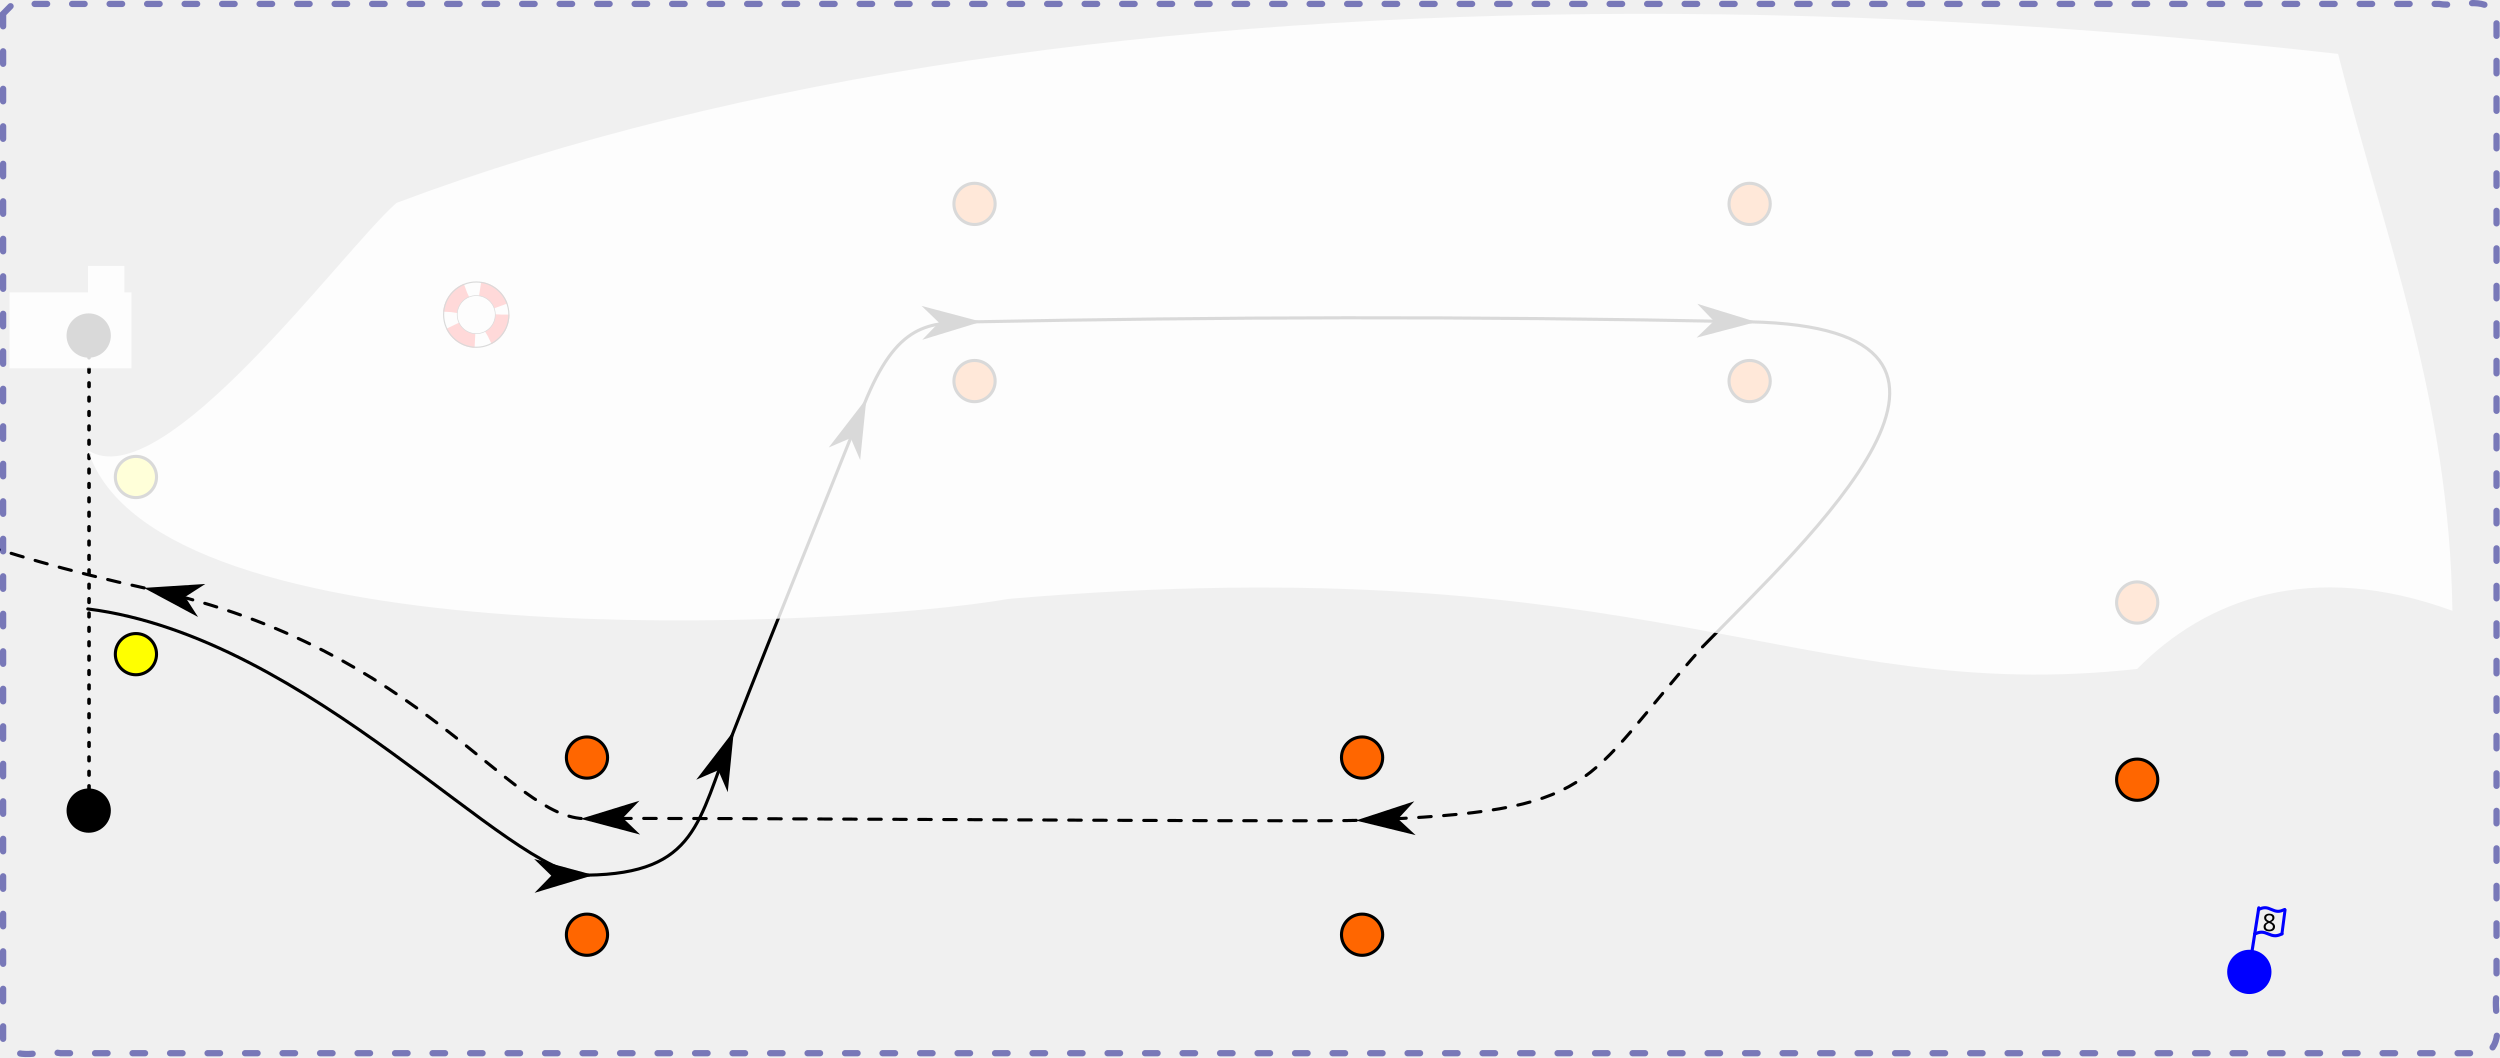
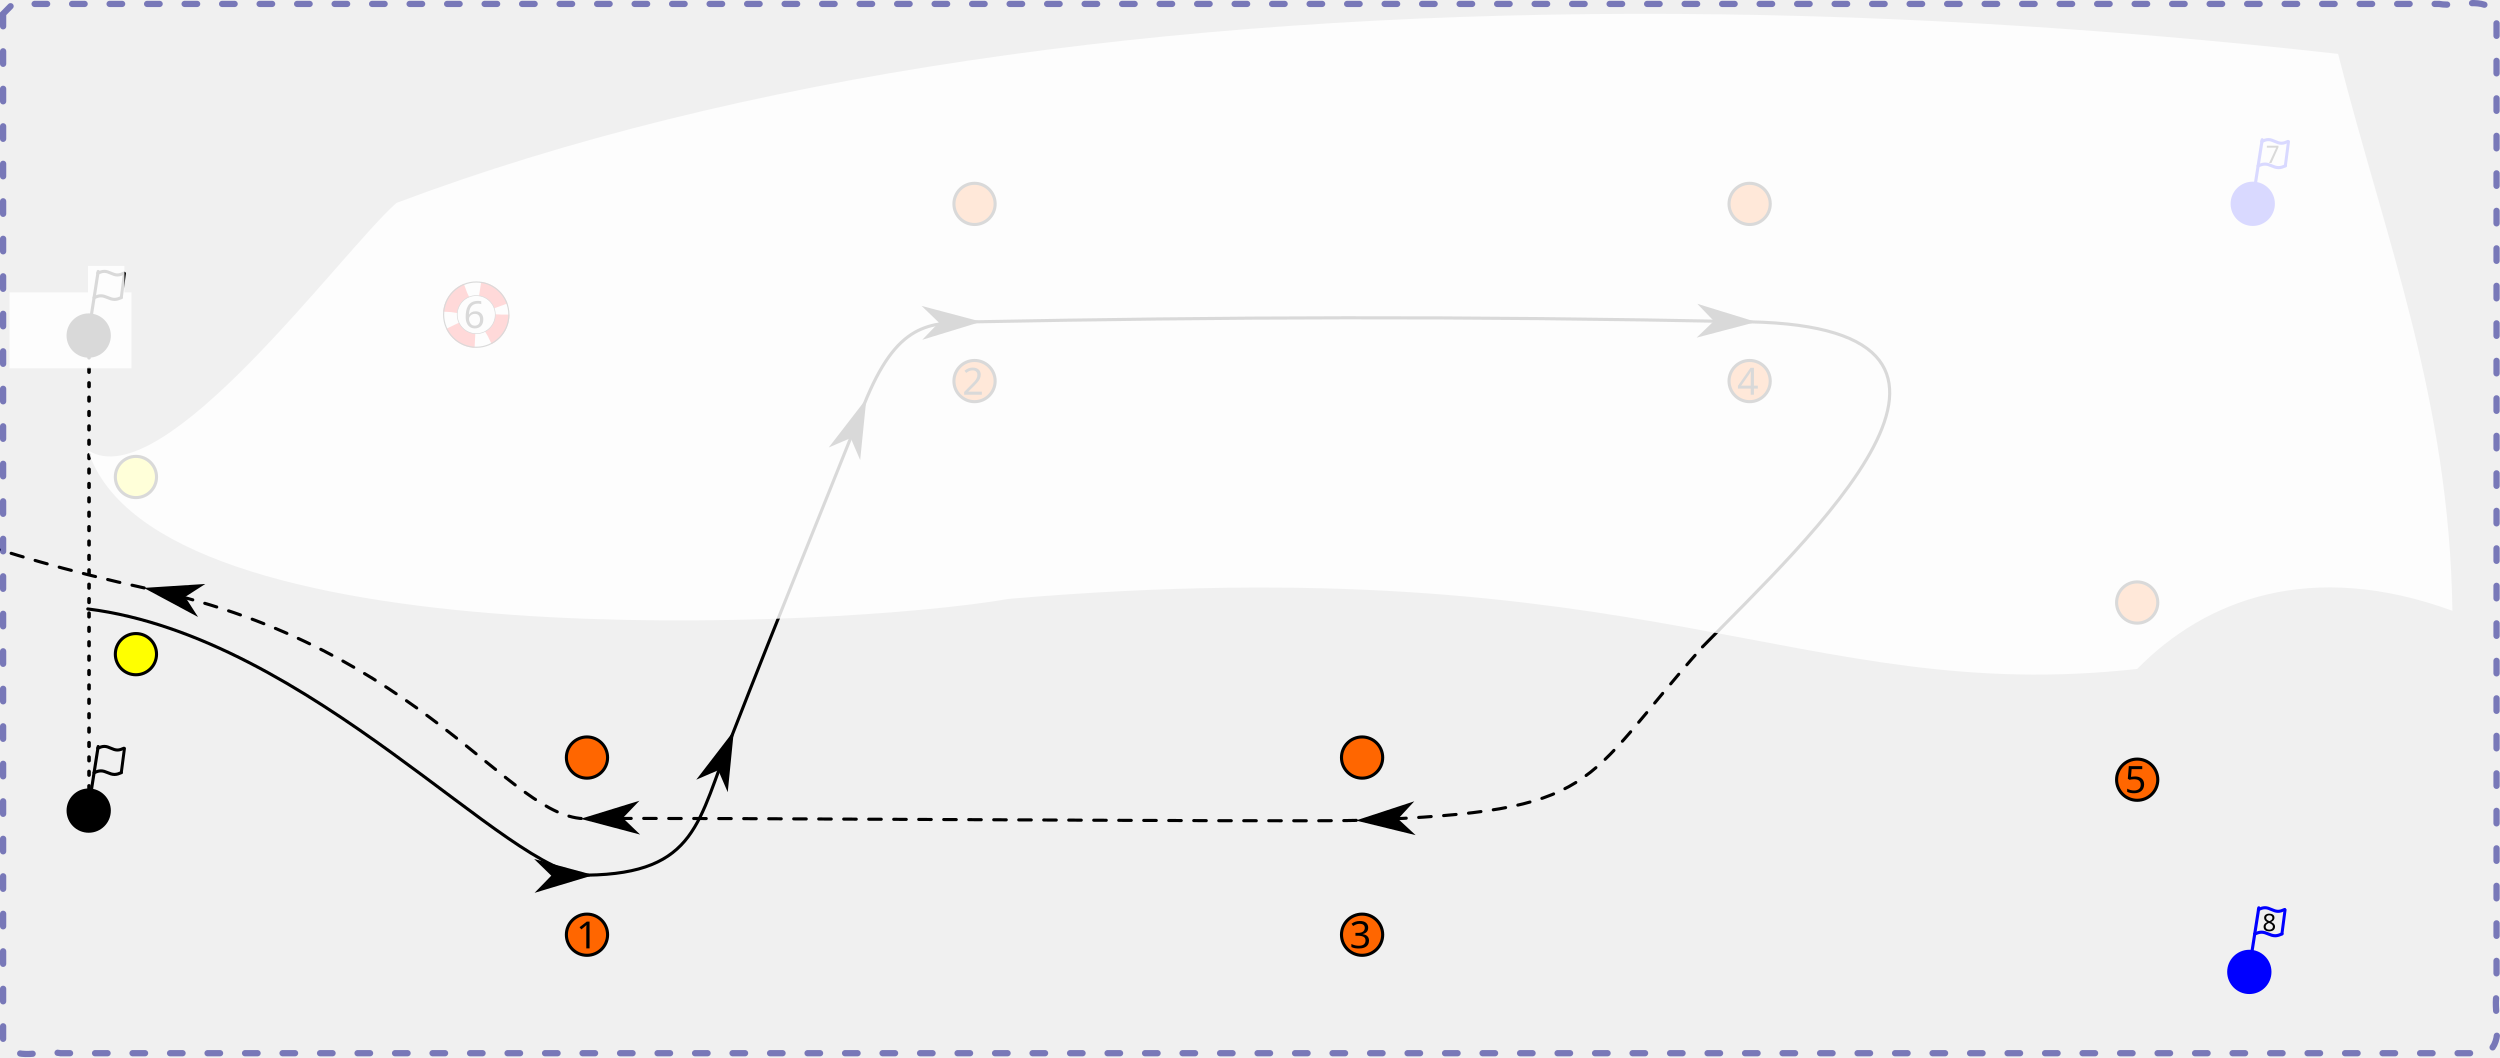
<svg xmlns="http://www.w3.org/2000/svg" version="1.0" id="svg3641" height="360.829" width="853.326" style="enable-background:new" xml:space="preserve">
  <defs id="arrows">
    <marker id="RazorWire" refX="0" refY="0" orient="auto" style="overflow:visible">
      <path id="path5527" style="fill:#34ff00;fill-opacity:1;fill-rule:evenodd;stroke:#34ff00;stroke-width:0.085pt;stroke-opacity:1" d="M 0.019,-0.632 V 0.595 L -6.621,2.568 H 9.113 L 2.979,0.595 V -0.632 L 9.166,-2.472 H -6.594 Z" />
    </marker>
    <marker orient="auto" refY="0" refX="0" id="Scissors" style="overflow:visible">
      <path id="schere" d="M 9.696,-3.847 C 8.661,-5.095 6.794,-5.052 5.4,-4.515 l -8.76,3.283 c -2.548,-1.394 -5.065,-0.995 -5.065,-1.673 0,-0.53 0.487,-0.414 0.414,-1.795 -0.07,-1.326 -1.454,-2.307 -2.763,-2.22 -1.309,-0.008 -2.666,0.995 -2.678,2.379 -0.098,1.393 1.074,2.688 2.461,2.779 1.624,0.242 4.499,-0.742 5.848,1.676 C -6.148,1.766 -7.931,1.771 -9.543,1.679 -10.882,1.602 -12.489,1.985 -13.128,3.301 c -0.617,1.261 -0.012,3.056 1.405,3.442 1.43,0.525 3.393,-0.138 3.733,-1.782 0.262,-1.267 -0.635,-1.862 -0.291,-2.322 0.26,-0.347 1.91,-0.146 4.85,-1.466 L 6.055,4.515 C 7.253,4.85 8.718,4.839 9.78,3.66 L -0.055,-0.057 Z M -9.832,-5.874 c 1.381,0.771 1.268,2.862 -0.167,3.268 -1.298,0.452 -2.956,-0.81 -2.542,-2.216 0.242,-1.154 1.764,-1.579 2.709,-1.052 z m 0.06,8.552 c 1.441,0.532 1.196,2.97 -0.269,3.298 -0.972,0.337 -2.361,-0.148 -2.459,-1.293 -0.189,-1.392 1.446,-2.65 2.728,-2.005 z" style="fill:#34ff00;fill-opacity:1;stroke:#34ff00;stroke-width:1.067;stroke-opacity:1" />
    </marker>
    <marker orient="auto" refY="0" refX="0" id="Legs" style="overflow:visible">
      <g id="g5494" transform="scale(-0.7)" style="fill:#34ff00;fill-opacity:1;stroke:#34ff00;stroke-opacity:1">
        <g id="g5496" transform="matrix(0,-1,-1,0,22.0892,22.73484)" style="fill:#34ff00;fill-opacity:1;stroke:#34ff00;stroke-opacity:1">
          <path id="path5498" d="m 22.636,22.054 c -7.371,5.036 -2.618,7.047 -6.23,14.339" style="fill:#34ff00;fill-opacity:1;fill-rule:evenodd;stroke:#34ff00;stroke-width:1.067pt;stroke-opacity:1" />
          <path id="path5500" d="m 22.825,21.918 c -1.451,8.904 3.772,9.355 4.805,14.747" style="fill:#34ff00;fill-opacity:1;fill-rule:evenodd;stroke:#34ff00;stroke-width:1.067pt;stroke-opacity:1" />
        </g>
        <path id="path5502" d="m -15.029,-7.181 -0.984,4.313 4.227,-1.305 z" style="fill:#34ff00;fill-opacity:1;fill-rule:evenodd;stroke:#34ff00;stroke-width:1.067pt;stroke-opacity:1" />
        <path id="path5504" d="m -16.23,4.861 1.999,3.946 2.418,-3.704 z" style="fill:#34ff00;fill-opacity:1;fill-rule:evenodd;stroke:#34ff00;stroke-width:1.067pt;stroke-opacity:1" />
      </g>
    </marker>
    <linearGradient id="linearGradient5477">
      <stop style="stop-color:#57e307;stop-opacity:1;" offset="0" id="stop5479" />
    </linearGradient>
    <marker style="overflow:visible" id="Arrow1Lend" refX="0" refY="0" orient="auto">
      <path style="fill-rule:evenodd;stroke:#000000;stroke-width:0.853pt;marker-start:none" d="M -10.667,0 -14.933,4.267 0,0 -14.933,-4.267 Z" id="path3104" />
    </marker>
    <marker style="overflow:visible" id="Arrow1Lstart" refX="0" refY="0" orient="auto">
      <path style="fill-rule:evenodd;stroke:#000000;stroke-width:0.853pt;marker-start:none" d="M 10.667,0 14.933,-4.267 0,0 14.933,4.267 Z" id="path3282" />
    </marker>
    <marker style="overflow:visible" id="Arrow1Lstart-7" refX="0" refY="0" orient="auto">
      <path style="fill-rule:evenodd;stroke:#000000;stroke-width:0.853pt;marker-start:none" d="M 10.667,0 14.933,-4.267 0,0 14.933,4.267 Z" id="path3282-4" />
    </marker>
    <marker style="overflow:visible" id="Arrow1Lend-6" refX="0" refY="0" orient="auto">
      <path style="fill-rule:evenodd;stroke:#000000;stroke-width:0.853pt;marker-start:none" d="M -10.667,0 -14.933,4.267 0,0 -14.933,-4.267 Z" id="path3104-0" />
    </marker>
  </defs>
  <g transform="translate(-215.4445,-435.3955)" style="display:inline" id="Parcours">
    <defs id="defs2076" />
    <g id="g1" />
    <g id="layer6" style="display:inline">
      <g transform="translate(18.94796,85.04597)" id="Zeitnahme" style="display:inline">
        <g id="g13156" transform="translate(-177.6378,-94.48819)">
          <path style="fill:#000000;fill-opacity:1;stroke:#000000;stroke-width:1.762" d="m 411.087,559.37 c 0,-3.685 -2.986,-6.678 -6.678,-6.678 -3.683,0 -6.678,2.987 -6.678,6.678 0,3.685 2.987,6.678 6.678,6.678 3.685,0 6.678,-2.987 6.678,-6.678 z" id="path13158" />
        </g>
        <g id="g13172" transform="translate(-177.6378,67.66194)">
          <path style="fill:#000000;fill-opacity:1;stroke:#000000;stroke-width:1.762" d="m 411.087,559.37 c 0,-3.685 -2.986,-6.678 -6.678,-6.678 -3.683,0 -6.678,2.987 -6.678,6.678 0,3.685 2.987,6.678 6.678,6.678 3.685,0 6.678,-2.987 6.678,-6.678 z" id="path13174" />
        </g>
        <path style="fill:none;stroke:#000000;stroke-width:1.228;stroke-linecap:round;stroke-linejoin:miter;stroke-miterlimit:4;stroke-dasharray:1.228, 3.684;stroke-dashoffset:0;stroke-opacity:1" d="m 226.886,466.315 c 0,23.379 0,46.759 0,70.138 0,19.991 0,67.885 0,87.271" id="path14169" />
      </g>
      <g transform="translate(113.4362,157.2769)" id="Tor1" style="display:inline;fill:#ff6600">
        <path style="fill:#ff6600;stroke:#000000;stroke-width:1.056" d="m 309.393,536.693 c 0,-3.883 -3.149,-7.032 -7.031,-7.032 -3.881,0 -7.031,3.148 -7.031,7.032 0,3.883 3.15,7.031 7.031,7.031 3.882,0 7.031,-3.147 7.031,-7.031 z" id="Tor1_innen" />
        <path style="fill:#ff6600;stroke:#000000;stroke-width:1.056" d="m 309.393,597.166 c 0,-3.883 -3.149,-7.032 -7.031,-7.032 -3.881,0 -7.031,3.148 -7.031,7.032 0,3.883 3.15,7.031 7.031,7.031 3.882,0 7.031,-3.147 7.031,-7.031 z" id="Tor1_aussen" />
      </g>
      <g transform="translate(226.8221,-31.69941)" id="Tor2" style="display:inline;fill:#ff6600">
        <path style="fill:#ff6600;stroke:#000000;stroke-width:1.056" d="m 328.291,536.693 c 0,-3.883 -3.149,-7.032 -7.031,-7.032 -3.881,0 -7.031,3.148 -7.031,7.032 0,3.883 3.15,7.031 7.031,7.031 3.882,0 7.031,-3.147 7.031,-7.031 z" id="Tor2_aussen" />
        <path style="fill:#ff6600;stroke:#000000;stroke-width:1.056" d="m 328.291,597.166 c 0,-3.883 -3.149,-7.032 -7.031,-7.032 -3.881,0 -7.031,3.148 -7.031,7.032 0,3.883 3.15,7.031 7.031,7.031 3.882,0 7.031,-3.147 7.031,-7.031 z" id="Tor2_innen" />
      </g>
      <g transform="translate(340.2078,157.2769)" id="Tor3" style="display:inline;fill:#ff6600">
        <path style="fill:#ff6600;stroke:#000000;stroke-width:1.056" d="m 347.189,536.693 c 0,-3.883 -3.149,-7.032 -7.031,-7.032 -3.881,0 -7.031,3.148 -7.031,7.032 0,3.883 3.15,7.031 7.031,7.031 3.882,0 7.031,-3.147 7.031,-7.031 z" id="Tor3_innen" />
        <path style="fill:#ff6600;stroke:#000000;stroke-width:1.056" d="m 347.189,597.166 c 0,-3.883 -3.149,-7.032 -7.031,-7.032 -3.881,0 -7.031,3.148 -7.031,7.032 0,3.883 3.15,7.031 7.031,7.031 3.882,0 7.031,-3.147 7.031,-7.031 z" id="Tor3_aussen" />
      </g>
      <g transform="translate(453.5935,-31.69941)" id="Tor4" style="display:inline;fill:#ff6600">
        <path style="fill:#ff6600;stroke:#000000;stroke-width:1.056" d="m 366.086,536.693 c 0,-3.883 -3.149,-7.032 -7.031,-7.032 -3.881,0 -7.031,3.148 -7.031,7.032 0,3.883 3.15,7.031 7.031,7.031 3.882,0 7.031,-3.147 7.031,-7.031 z" id="Tor4_aussen" />
        <path style="fill:#ff6600;stroke:#000000;stroke-width:1.056" d="m 366.086,597.166 c 0,-3.883 -3.149,-7.032 -7.031,-7.032 -3.881,0 -7.031,3.148 -7.031,7.032 0,3.883 3.15,7.031 7.031,7.031 3.882,0 7.031,-3.147 7.031,-7.031 z" id="Tor4_innen" />
      </g>
      <g transform="translate(566.9793,104.3635)" id="Tor5" style="display:inline;fill:#ff6600">
        <path style="fill:#ff6600;stroke:#000000;stroke-width:1.056" d="m 384.984,536.693 c 0,-3.883 -3.149,-7.032 -7.031,-7.032 -3.881,0 -7.031,3.148 -7.031,7.032 0,3.883 3.15,7.031 7.031,7.031 3.882,0 7.031,-3.147 7.031,-7.031 z" id="Tor5_oben" />
        <path style="fill:#ff6600;stroke:#000000;stroke-width:1.056" d="m 384.984,597.166 c 0,-3.883 -3.149,-7.032 -7.031,-7.032 -3.881,0 -7.031,3.148 -7.031,7.032 0,3.883 3.15,7.031 7.031,7.031 3.882,0 7.031,-3.147 7.031,-7.031 z" id="Tor5_unten" />
      </g>
      <g transform="translate(18.94796,138.3793)" id="Schikane" style="display:inline">
        <g style="fill:none" id="Ring">
          <ellipse id="path8826" style="fill:none;stroke:#ff0000;stroke-width:4.821;stroke-linecap:butt;stroke-linejoin:round;stroke-miterlimit:4;stroke-dasharray:9.643, 4.821;stroke-dashoffset:0;stroke-opacity:1" cx="359.055" cy="404.409" rx="8.928" ry="8.928" />
          <ellipse style="display:inline;fill:none;stroke:#000000;stroke-width:0.229;stroke-linecap:round;stroke-linejoin:round;stroke-miterlimit:4;stroke-dasharray:none;stroke-dashoffset:0;stroke-opacity:1" id="path3620" cx="359.055" cy="404.409" rx="6.5" ry="6.5" />
          <ellipse style="display:inline;fill:none;stroke:#000000;stroke-width:0.393;stroke-linecap:round;stroke-linejoin:round;stroke-miterlimit:4;stroke-dasharray:none;stroke-dashoffset:0;stroke-opacity:1" id="path2733" cx="359.055" cy="404.409" rx="11.142" ry="11.142" />
        </g>
      </g>
      <g transform="translate(-40.52031,61.51377)" id="Start+Ziel" style="display:inline">
        <path style="fill:#ffff00;stroke:#000000;stroke-width:1.056" d="m 309.393,536.693 c 0,-3.883 -3.149,-7.032 -7.031,-7.032 -3.881,0 -7.031,3.148 -7.031,7.032 0,3.883 3.15,7.031 7.031,7.031 3.882,0 7.031,-3.147 7.031,-7.031 z" id="Tor1_innen-7" />
        <path style="fill:#ffff00;stroke:#000000;stroke-width:1.056" d="m 309.393,597.166 c 0,-3.883 -3.149,-7.032 -7.031,-7.032 -3.881,0 -7.031,3.148 -7.031,7.032 0,3.883 3.15,7.031 7.031,7.031 3.882,0 7.031,-3.147 7.031,-7.031 z" id="Tor1_aussen-3" />
      </g>
    </g>
  </g>
+   <g transform="translate(-215.4445,-435.3955)" style="display:inline" id="ParcoursLabel">
+     <defs id="defs2832" />
+     <g id="g3113" style="display:inline">
+       <text xml:space="preserve" style="font-style:normal;font-weight:normal;font-size:12.8px;line-height:0%;font-family:'Arial Black';display:inline;fill:#000000;fill-opacity:1;stroke:none;stroke-width:1.067" x="373.691" y="547.37" id="text3034">
+         <tspan id="tspan3032" x="373.691" y="547.37" style="font-size:12.8px;line-height:1.25;stroke-width:1.067">6</tspan>
+       </text>
+       <text xml:space="preserve" style="font-style:normal;font-weight:normal;font-size:12.8px;line-height:0%;font-family:'Arial Black';display:inline;fill:#000000;fill-opacity:1;stroke:none;stroke-width:1.067" x="412.13" y="759.102" id="text3038">
+         <tspan id="tspan3036" x="412.13" y="759.102" style="font-size:12.8px;line-height:1.25;stroke-width:1.067">1</tspan>
+       </text>
+       <text xml:space="preserve" style="font-style:normal;font-weight:normal;font-size:12.8px;line-height:0%;font-family:'Arial Black';display:inline;fill:#000000;fill-opacity:1;stroke:none;stroke-width:1.067" x="808.383" y="570.125" id="text3042">
+         <tspan id="tspan3040" x="808.383" y="570.125" style="font-size:12.8px;line-height:1.25;stroke-width:1.067">4</tspan>
+       </text>
+       <text xml:space="preserve" style="font-style:normal;font-weight:normal;font-size:12.8px;line-height:0%;font-family:'Arial Black';display:inline;fill:#000000;fill-opacity:1;stroke:none;stroke-width:1.067" x="940.704" y="706.032" id="text3046">
+         <tspan id="tspan3044" x="940.704" y="706.032" style="font-size:12.8px;line-height:1.25;stroke-width:1.067">5</tspan>
+       </text>
+       <text xml:space="preserve" style="font-style:normal;font-weight:normal;font-size:12.8px;line-height:0%;font-family:'Arial Black';display:inline;fill:#000000;fill-opacity:1;stroke:none;stroke-width:1.067" x="676.131" y="759.024" id="text3050">
+         <tspan id="tspan3048" x="676.131" y="759.024" style="font-size:12.8px;line-height:1.25;stroke-width:1.067">3</tspan>
+       </text>
+       <g transform="translate(579.9631,-35.51099)" id="g3068" style="display:inline">
+         <path id="path3052" d="m 411.087,540.472 c 0,-3.685 -2.986,-6.678 -6.678,-6.678 -3.683,0 -6.678,2.987 -6.678,6.678 0,3.685 2.987,6.678 6.678,6.678 3.685,0 6.678,-2.987 6.678,-6.678 z" style="fill:#0000ff;fill-opacity:1;stroke:#0000ff;stroke-width:1.762" />
+         <g style="stroke:#0000ff" id="g3062">
+           <path id="path3054" d="m 407.511,519.18 c 0.372,-0.161 0.745,-0.325 1.117,-0.438 0.372,-0.114 0.744,-0.181 1.117,-0.181 0.372,0 0.744,0.063 1.117,0.181 0.372,0.113 0.744,0.273 1.116,0.438 0.369,0.16 0.745,0.321 1.117,0.434 0.369,0.114 0.745,0.181 1.117,0.181 0.368,0 0.745,-0.064 1.117,-0.181 0.368,-0.113 0.744,-0.274 1.117,-0.434" style="fill:none;stroke:#0000ff;stroke-width:1.052;stroke-linecap:round;stroke-linejoin:round" />
+           <path id="path3056" d="m 407.643,518.601 -2.7,17.3 v 0.258 0" style="fill:none;stroke:#0000ff;stroke-width:1.067;stroke-linecap:round;stroke-linejoin:round" />
+           <path id="path3058" d="m 406.246,527.522 c 0.384,-0.158 0.775,-0.317 1.163,-0.429 0.383,-0.113 0.775,-0.179 1.163,-0.179 0.383,0 0.774,0.062 1.163,0.179 0.387,0.112 0.774,0.271 1.163,0.429 0.387,0.159 0.774,0.317 1.162,0.433 0.388,0.109 0.775,0.175 1.163,0.175 0.388,0 0.775,-0.062 1.163,-0.175 0.387,-0.112 0.775,-0.271 1.163,-0.433" style="fill:none;stroke:#0000ff;stroke-width:1.067;stroke-linecap:round;stroke-linejoin:round" />
+           <path id="path3060" d="m 416.604,519.31 -1.039,7.969 v 0.12 0" style="fill:none;stroke:#0000ff;stroke-width:1.024;stroke-linecap:round" />
+         </g>
+         <text xml:space="preserve" style="font-style:normal;font-weight:normal;font-size:12.8px;line-height:0%;font-family:'Arial Black';fill:#000000;fill-opacity:1;stroke:none;stroke-width:1.067" x="408.873" y="526.543" id="text3066">
+           <tspan id="tspan3064" x="408.873" y="526.543" style="font-size:8.242px;line-height:1.25;stroke-width:1.067">7</tspan>
+         </text>
+       </g>
+       <text xml:space="preserve" style="font-style:normal;font-weight:normal;font-size:12.8px;line-height:0%;font-family:'Arial Black';display:inline;fill:#000000;fill-opacity:1;stroke:none;stroke-width:1.067" x="543.926" y="570.125" id="text3090">
+         <tspan id="tspan3088" x="543.926" y="570.125" style="font-size:12.8px;line-height:1.25;stroke-width:1.067">2</tspan>
+       </text>
+       <g id="g3100">
+         <path id="path3092" d="m 248.821,528.636 c 0.372,-0.161 0.745,-0.325 1.117,-0.438 0.372,-0.114 0.744,-0.181 1.117,-0.181 0.372,0 0.744,0.063 1.117,0.181 0.372,0.113 0.744,0.273 1.116,0.438 0.369,0.16 0.745,0.321 1.117,0.434 0.369,0.114 0.745,0.181 1.117,0.181 0.368,0 0.745,-0.064 1.117,-0.181 0.368,-0.113 0.744,-0.274 1.117,-0.434" style="display:inline;fill:none;stroke:#000000;stroke-width:1.052;stroke-linecap:round;stroke-linejoin:round" />
+         <path id="path3094" d="m 248.953,528.057 -2.7,17.3 v 0.258 0" style="display:inline;fill:none;stroke:#000000;stroke-width:1.067;stroke-linecap:round;stroke-linejoin:round" />
+         <path id="path3096" d="m 247.556,536.977 c 0.384,-0.158 0.775,-0.317 1.163,-0.429 0.383,-0.113 0.775,-0.179 1.163,-0.179 0.383,0 0.774,0.062 1.163,0.179 0.387,0.112 0.774,0.271 1.163,0.429 0.387,0.159 0.774,0.317 1.162,0.433 0.388,0.109 0.775,0.175 1.163,0.175 0.388,0 0.775,-0.062 1.163,-0.175 0.387,-0.112 0.775,-0.271 1.163,-0.433" style="display:inline;fill:none;stroke:#000000;stroke-width:1.067;stroke-linecap:round;stroke-linejoin:round" />
+         <path id="path3098" d="m 257.914,528.766 -1.039,7.969 v 0.12 0" style="display:inline;fill:none;stroke:#000000;stroke-width:1.024;stroke-linecap:round" />
+       </g>
+       <g id="g3111">
+         <path id="path3102" d="m 248.821,690.786 c 0.372,-0.161 0.745,-0.325 1.117,-0.438 0.372,-0.114 0.744,-0.181 1.117,-0.181 0.372,0 0.744,0.063 1.117,0.181 0.372,0.113 0.744,0.273 1.116,0.438 0.369,0.16 0.745,0.321 1.117,0.434 0.369,0.114 0.745,0.181 1.117,0.181 0.368,0 0.745,-0.064 1.117,-0.181 0.368,-0.113 0.744,-0.274 1.117,-0.434" style="display:inline;fill:none;stroke:#000000;stroke-width:1.052;stroke-linecap:round;stroke-linejoin:round" />
+         <path id="path3105" d="m 248.953,690.207 -2.7,17.3 v 0.258 0" style="display:inline;fill:none;stroke:#000000;stroke-width:1.067;stroke-linecap:round;stroke-linejoin:round" />
+         <path id="path3107" d="m 247.556,699.127 c 0.384,-0.158 0.775,-0.317 1.163,-0.429 0.383,-0.113 0.775,-0.179 1.163,-0.179 0.383,0 0.774,0.062 1.163,0.179 0.387,0.112 0.774,0.271 1.163,0.429 0.387,0.159 0.774,0.317 1.162,0.433 0.388,0.109 0.775,0.175 1.163,0.175 0.388,0 0.775,-0.062 1.163,-0.175 0.387,-0.112 0.775,-0.271 1.163,-0.433" style="display:inline;fill:none;stroke:#000000;stroke-width:1.067;stroke-linecap:round;stroke-linejoin:round" />
+         <path id="path3109" d="m 257.914,690.916 -1.039,7.969 v 0.12 0" style="display:inline;fill:none;stroke:#000000;stroke-width:1.024;stroke-linecap:round" />
+       </g>
+     </g>
+   </g>
  <g transform="translate(363.3543,-208.7303)" id="SpeedbojeKlasse7" style="display:inline;enable-background:new">
    <path id="path2174" d="m 411.087,540.472 c 0,-3.685 -2.986,-6.678 -6.678,-6.678 -3.683,0 -6.678,2.987 -6.678,6.678 0,3.685 2.987,6.678 6.678,6.678 3.685,0 6.678,-2.987 6.678,-6.678 z" style="fill:#0000ff;fill-opacity:1;stroke:#0000ff;stroke-width:1.762" />
    <g style="fill:none;stroke:#0000ff" id="g2184">
      <path id="path2176" d="m 407.511,519.18 c 0.372,-0.161 0.745,-0.325 1.117,-0.438 0.372,-0.114 0.744,-0.181 1.117,-0.181 0.372,0 0.744,0.063 1.117,0.181 0.372,0.113 0.744,0.273 1.116,0.438 0.369,0.16 0.745,0.321 1.117,0.434 0.369,0.114 0.745,0.181 1.117,0.181 0.368,0 0.745,-0.064 1.117,-0.181 0.368,-0.113 0.744,-0.274 1.117,-0.434" style="fill:none;stroke:#0000ff;stroke-width:1.052;stroke-linecap:round;stroke-linejoin:round" />
      <path id="path2178" d="m 407.643,518.601 -2.7,17.3 v 0.258 0" style="fill:none;stroke:#0000ff;stroke-width:1.067;stroke-linecap:round;stroke-linejoin:round" />
      <path id="path2180" d="m 406.246,527.522 c 0.384,-0.158 0.775,-0.317 1.163,-0.429 0.383,-0.113 0.775,-0.179 1.163,-0.179 0.383,0 0.774,0.062 1.163,0.179 0.387,0.112 0.774,0.271 1.163,0.429 0.387,0.159 0.774,0.317 1.162,0.433 0.388,0.109 0.775,0.175 1.163,0.175 0.388,0 0.775,-0.062 1.163,-0.175 0.387,-0.112 0.775,-0.271 1.163,-0.433" style="fill:none;stroke:#0000ff;stroke-width:1.067;stroke-linecap:round;stroke-linejoin:round" />
      <path id="path2182" d="m 416.604,519.31 -1.039,7.969 v 0.12 0" style="fill:none;stroke:#0000ff;stroke-width:1.024;stroke-linecap:round" />
    </g>
    <text xml:space="preserve" style="font-style:normal;font-weight:normal;font-size:12.8px;line-height:0%;font-family:'Arial Black';fill:#000000;fill-opacity:1;stroke:none;stroke-width:1.067" x="408.873" y="526.543" id="text2188">
      <tspan id="tspan2186" x="408.873" y="526.543" style="font-size:8.242px;line-height:1.25;stroke-width:1.067">8</tspan>
    </text>
  </g>
  <g transform="translate(-215.4445,-435.3955)" style="display:inline" id="KlasseA">
    <text id="text570" y="328.002" x="595.582" style="font-style:normal;font-weight:normal;font-size:12.8px;line-height:0%;font-family:Verdana;text-align:center;text-anchor:middle;display:inline;fill:#000000;fill-opacity:1;stroke:none;stroke-width:1.067" xml:space="preserve">
      <tspan style="font-weight:bold;font-size:38.4px;line-height:1.25;text-align:center;text-anchor:middle;stroke-width:1.067" y="328.002" x="595.582" id="tspan572">DMYV-Jugend</tspan>
      <tspan id="tspan574" style="font-weight:bold;font-size:38.4px;line-height:1.25;text-align:center;text-anchor:middle;stroke-width:1.067" y="376.002" x="595.582">Motorboot-Slalom</tspan>
      <tspan style="font-weight:bold;font-size:38.4px;line-height:1.25;text-align:center;text-anchor:middle;stroke-width:1.067" id="tspan576" y="424.002" x="595.582">Klasse A</tspan>
    </text>
    <text id="text578" y="876.114" x="243.389" style="font-style:normal;font-weight:normal;font-size:12.8px;line-height:0%;font-family:Verdana;display:inline;fill:#000000;fill-opacity:1;stroke:none;stroke-width:1.067" xml:space="preserve">
      <tspan id="tspan580" y="876.114" x="243.389" style="font-size:19.2px;line-height:1.25;stroke-width:1.067">Ablegen - Startlinie - Tonnentore 1 - 2 - 4 - 3 - 1 - Ziellinie - </tspan>
      <tspan id="tspan582" y="900.114" x="243.389" style="font-size:19.2px;line-height:1.25;stroke-width:1.067">anlegen und an der Klampe mit Kopfschlag belegen.</tspan>
    </text>
    <path id="path584" d="m 796.555,656.195 c 35.2,-36.204 115.094,-108.894 16.126,-110.949 -98.968,-2.055 -180.869,-1.629 -264.533,0 -15.737,0.306 -26.516,-0.013 -37.8,28.3 -15.198,38.135 -28.391,70.213 -45.233,113.367 -11.479,28.478 -11.492,46.667 -49.267,47.2 -26.48,0.374 -94.329,-81.289 -170.443,-90.871" style="display:inline;fill:none;stroke:#000000;stroke-width:1.067;stroke-linecap:round;stroke-linejoin:round;stroke-miterlimit:4;stroke-dasharray:none;stroke-dashoffset:0;stroke-opacity:1;marker-start:none;marker-mid:url(#Arrow1Lstart);marker-end:none" />
    <path id="path586" d="m 169.627,612.629 c 24.841,0 34.833,10.347 97.061,23.903 93.712,20.413 122.575,78.85 149.126,78.314 26.401,-0.532 245.717,1.268 264.6,0.533 82.2,-3.2 73.962,-11.691 116.141,-59.184" style="display:inline;fill:none;stroke:#000000;stroke-width:1.067;stroke-linecap:round;stroke-linejoin:round;stroke-miterlimit:4;stroke-dasharray:4.267, 4.267;stroke-dashoffset:0;stroke-opacity:1;marker-start:none;marker-mid:url(#Arrow1Lstart);marker-end:none" />
  </g>
  <g id="Export_Area" style="display:inline;opacity:1" transform="translate(-180.8124,-194.4877)">
    <path style="display:inline;opacity:0.5;fill:none;fill-opacity:1;fill-rule:nonzero;stroke:#000080;stroke-width:2.133;stroke-linecap:round;stroke-linejoin:miter;stroke-miterlimit:4;stroke-dasharray:4.267, 8.533;stroke-dashoffset:0;stroke-opacity:1" d="m 181.879,199.201 c 0,117.134 0,234.268 0,351.402 4.38,6.419 13.104,2.145 19.592,3.374 276.059,0 552.117,0 828.176,0 6.295,-4.466 2.103,-13.361 3.309,-19.977 0,-111.6 0,-223.2 0,-334.8 -4.38,-6.419 -13.104,-2.145 -19.592,-3.374 -276.059,0 -552.117,0 -828.176,0 -1.103,1.125 -2.206,2.25 -3.309,3.374 z" id="rect4816" />
    <g id="g2" />
    <g id="Alcatraz_1" style="display:inline">
      <path style="opacity:0.85;fill:#ffffff;fill-opacity:1;fill-rule:nonzero;stroke:none;stroke-width:2.133;stroke-linecap:round;stroke-linejoin:miter;stroke-miterlimit:4;stroke-dasharray:4.267, 8.533;stroke-dashoffset:0;stroke-opacity:1" d="m 210.852,285.256 v 9.021 H 184.067 V 320.2 h 41.627 v -25.923 h -2.413 v -9.021 z" id="rect6046" />
      <path style="opacity:0.85;fill:#ffffff;fill-opacity:1;fill-rule:nonzero;stroke:none;stroke-width:2.133;stroke-linecap:round;stroke-linejoin:miter;stroke-miterlimit:4;stroke-dasharray:4.267, 8.533;stroke-dashoffset:0;stroke-opacity:1" d="m 738.771,199.21 c -159.416,0.298 -306.614,20.807 -422.671,64.554 -19.054,16.934 -79.809,100.862 -105.248,84.404 22.894,72.088 256.947,60.726 314.34,50.731 218.434,-18.601 269.897,36.652 385.108,23.926 23.319,-23.846 59.433,-37.42 107.596,-19.858 -1.058,-72.374 -22.791,-126.307 -39.023,-190.083 -81.479,-9.144 -162.248,-13.818 -240.102,-13.673 z" id="rect6048" />
    </g>
  </g>
</svg>
